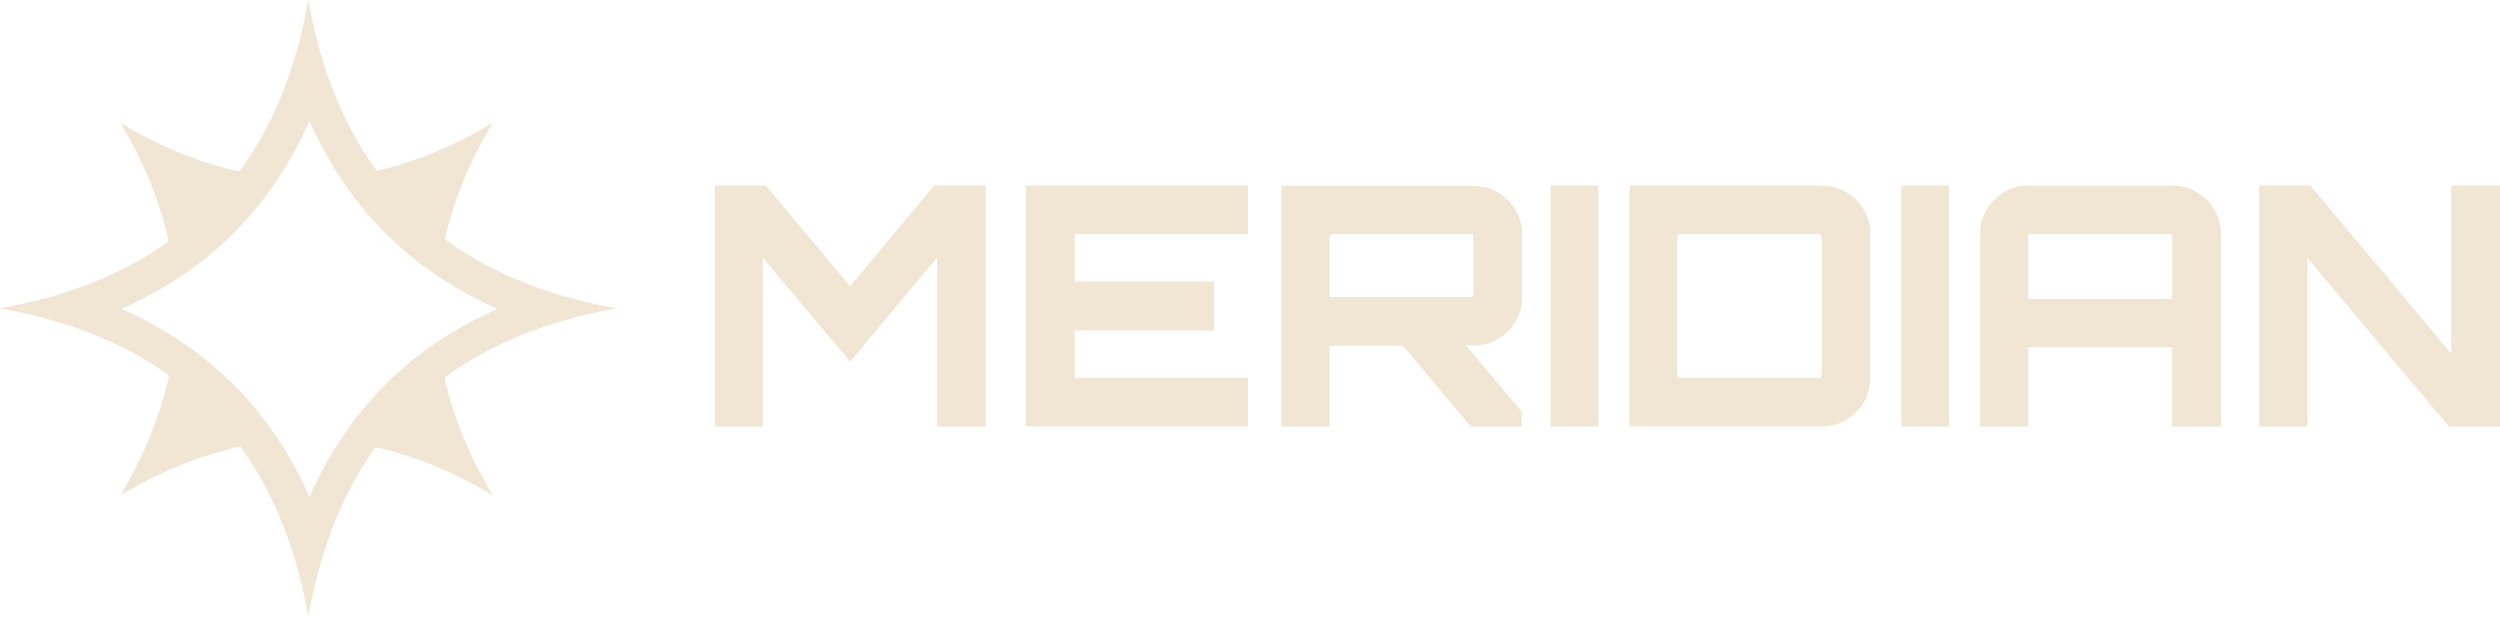
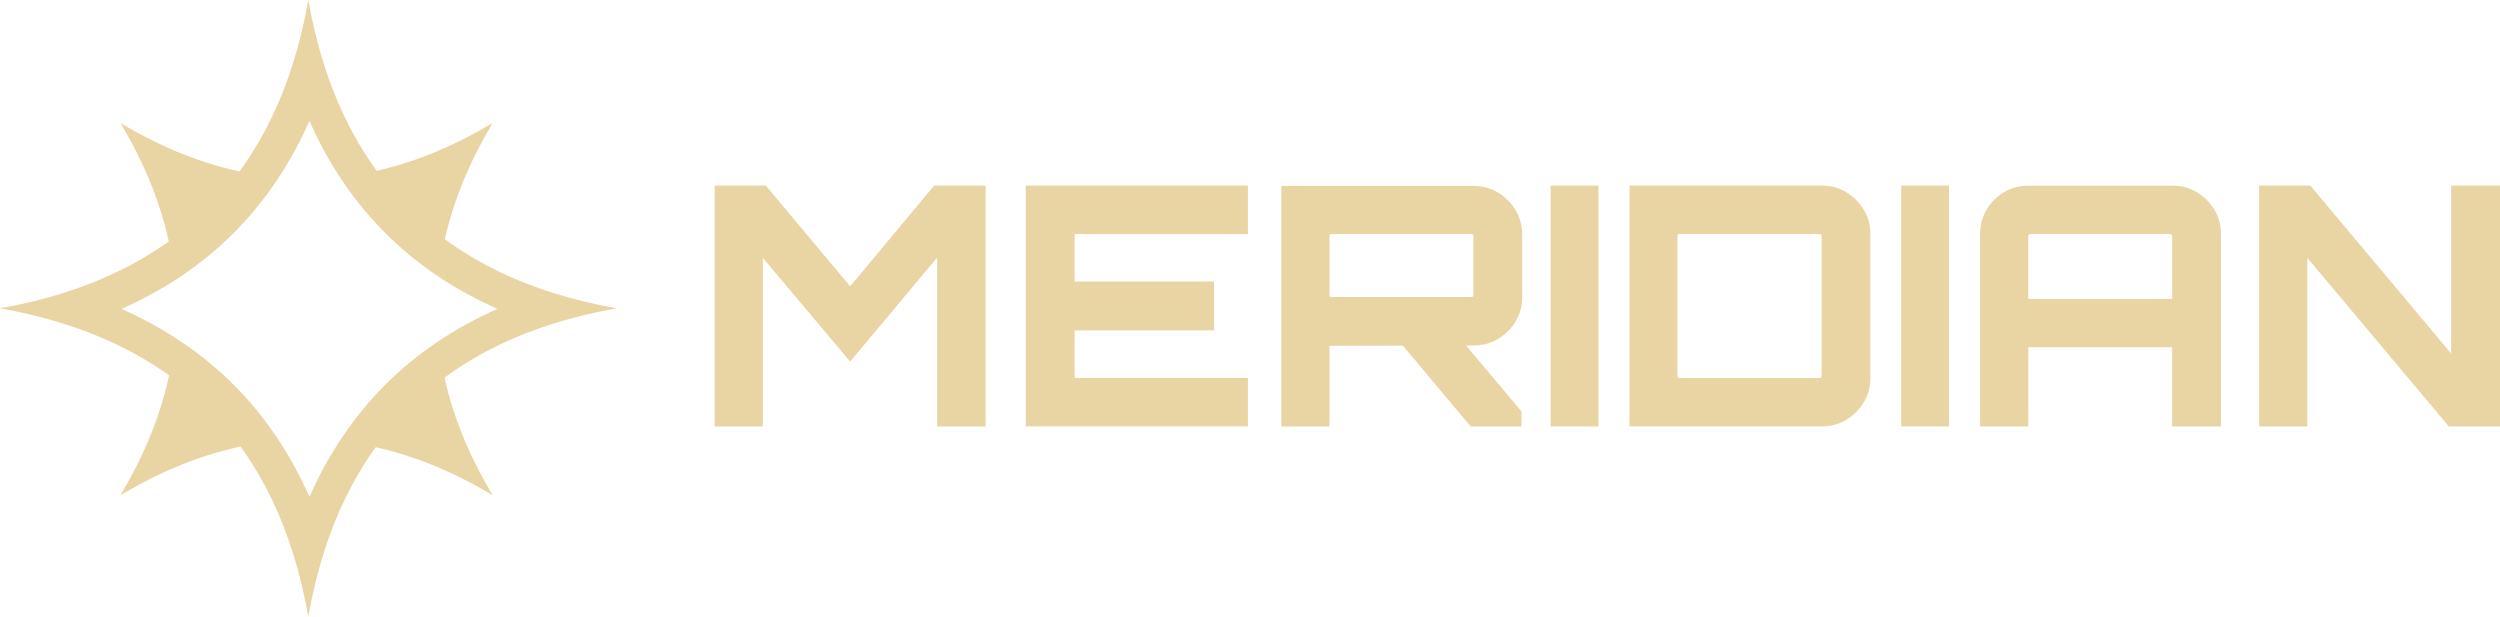
<svg xmlns="http://www.w3.org/2000/svg" viewBox="0 0 724.92 178.81">
  <defs>
    <style>
      .cls-1 {
-         fill: #F0E6D3;
+         fill: #E8D5A3;
      }
    </style>
  </defs>
  <g id="Layer_1" data-name="Layer 1">
    <g>
      <path class="cls-1" d="M128.44,71.95c2.38-12.11,7.19-24.21,14.45-36.32-12.11,7.26-24.21,12.07-36.32,14.45,5.98,8.6,13.27,15.89,21.87,21.87Z" />
      <path class="cls-1" d="M71.21,50.08c-12.11-2.38-24.21-7.19-36.32-14.45,7.26,12.11,12.07,24.21,14.45,36.32,8.6-5.98,15.89-13.27,21.87-21.87Z" />
      <path class="cls-1" d="M106.57,129.18c12.11,2.38,24.21,7.19,36.32,14.45-7.26-12.11-12.07-24.21-14.45-36.32-8.6,5.98-15.89,13.27-21.87,21.87Z" />
      <path class="cls-1" d="M49.34,107.32c-2.38,12.11-7.19,24.21-14.45,36.32,12.11-7.26,24.21-12.07,36.32-14.45-5.98-8.6-13.27-15.89-21.87-21.87Z" />
    </g>
    <g>
      <path class="cls-1" d="M207.23,123.66V53.82h14.84l24.44,29.2,24.35-29.2h14.94v69.84h-14.06v-48.98l-25.22,30.17-25.32-30.07v48.89h-13.97Z" />
      <path class="cls-1" d="M297.44,123.66V53.82h64.41v14.06h-50.25v13.77h40.45v14.16h-40.45v13.77h50.25v14.06h-64.41Z" />
      <path class="cls-1" d="M371.55,123.66V53.92h55.77c2.59,0,4.93.63,7.03,1.89,2.1,1.26,3.8,2.96,5.09,5.09,1.29,2.13,1.94,4.46,1.94,6.98v18.43c0,2.52-.65,4.83-1.94,6.94-1.29,2.1-2.99,3.78-5.09,5.04-2.1,1.26-4.45,1.89-7.03,1.89l-41.81.1v23.38h-13.97ZM386.1,86.13h40.55c.19,0,.34-.05.44-.15.1-.1.15-.21.15-.34v-17.17c0-.19-.05-.34-.15-.44-.1-.1-.24-.15-.44-.15h-40.55c-.19,0-.34.05-.44.15s-.15.24-.15.44v17.17c0,.13.05.24.15.34.1.1.24.15.44.15ZM426.45,123.66l-20.66-24.64h18.33l17.07,20.27v4.37h-14.74Z" />
      <path class="cls-1" d="M449.63,123.66V53.82h13.87v69.84h-13.87Z" />
      <path class="cls-1" d="M472.52,123.66V53.82h55.77c2.59,0,4.93.63,7.03,1.89,2.1,1.26,3.8,2.94,5.09,5.04,1.29,2.1,1.94,4.45,1.94,7.03v41.9c0,2.59-.65,4.93-1.94,7.03-1.29,2.1-2.99,3.78-5.09,5.04-2.1,1.26-4.45,1.89-7.03,1.89h-55.77ZM486.98,109.6h40.64c.19,0,.34-.05.44-.15.1-.1.15-.24.15-.44v-40.55c0-.19-.05-.34-.15-.44s-.24-.15-.44-.15h-40.64c-.13,0-.26.05-.39.15-.13.1-.19.24-.19.44v40.55c0,.19.06.34.19.44.13.1.26.15.39.15Z" />
      <path class="cls-1" d="M551.29,123.66V53.82h13.87v69.84h-13.87Z" />
      <path class="cls-1" d="M574.18,67.79c0-2.59.63-4.93,1.89-7.03,1.26-2.1,2.94-3.78,5.04-5.04,2.1-1.26,4.45-1.89,7.03-1.89h41.81c2.59,0,4.93.63,7.03,1.89,2.1,1.26,3.8,2.94,5.09,5.04,1.29,2.1,1.94,4.45,1.94,7.03v55.87h-14.16v-22.99h-41.71v22.99h-13.97v-55.87ZM629.86,86.71v-18.24c0-.19-.05-.34-.15-.44s-.24-.15-.44-.15h-40.55c-.19,0-.34.05-.44.15s-.15.24-.15.44v18.24h41.71Z" />
      <path class="cls-1" d="M655.08,123.66V53.82h14.84l40.84,48.69v-48.69h14.16v69.84h-14.84l-41.03-48.89v48.89h-13.97Z" />
    </g>
  </g>
  <g id="Layer_2" data-name="Layer 2">
    <path class="cls-1" d="M89.4,0C80.46,50.66,50.66,80.46,0,89.4c50.66,8.94,80.46,38.74,89.4,89.4,8.94-50.66,38.74-80.46,89.4-89.4C128.15,80.46,98.35,50.66,89.4,0ZM111.72,111.56c-9.08,9.08-16.43,19.96-21.99,32.52-5.56-12.57-12.9-23.44-21.99-32.52s-19.96-16.43-32.52-21.99c12.57-5.56,23.44-12.9,32.52-21.99,9.08-9.08,16.43-19.96,21.99-32.52,5.56,12.57,12.9,23.44,21.99,32.52,9.08,9.08,19.96,16.43,32.52,21.99-12.57,5.56-23.44,12.9-32.52,21.99Z" />
  </g>
</svg>
